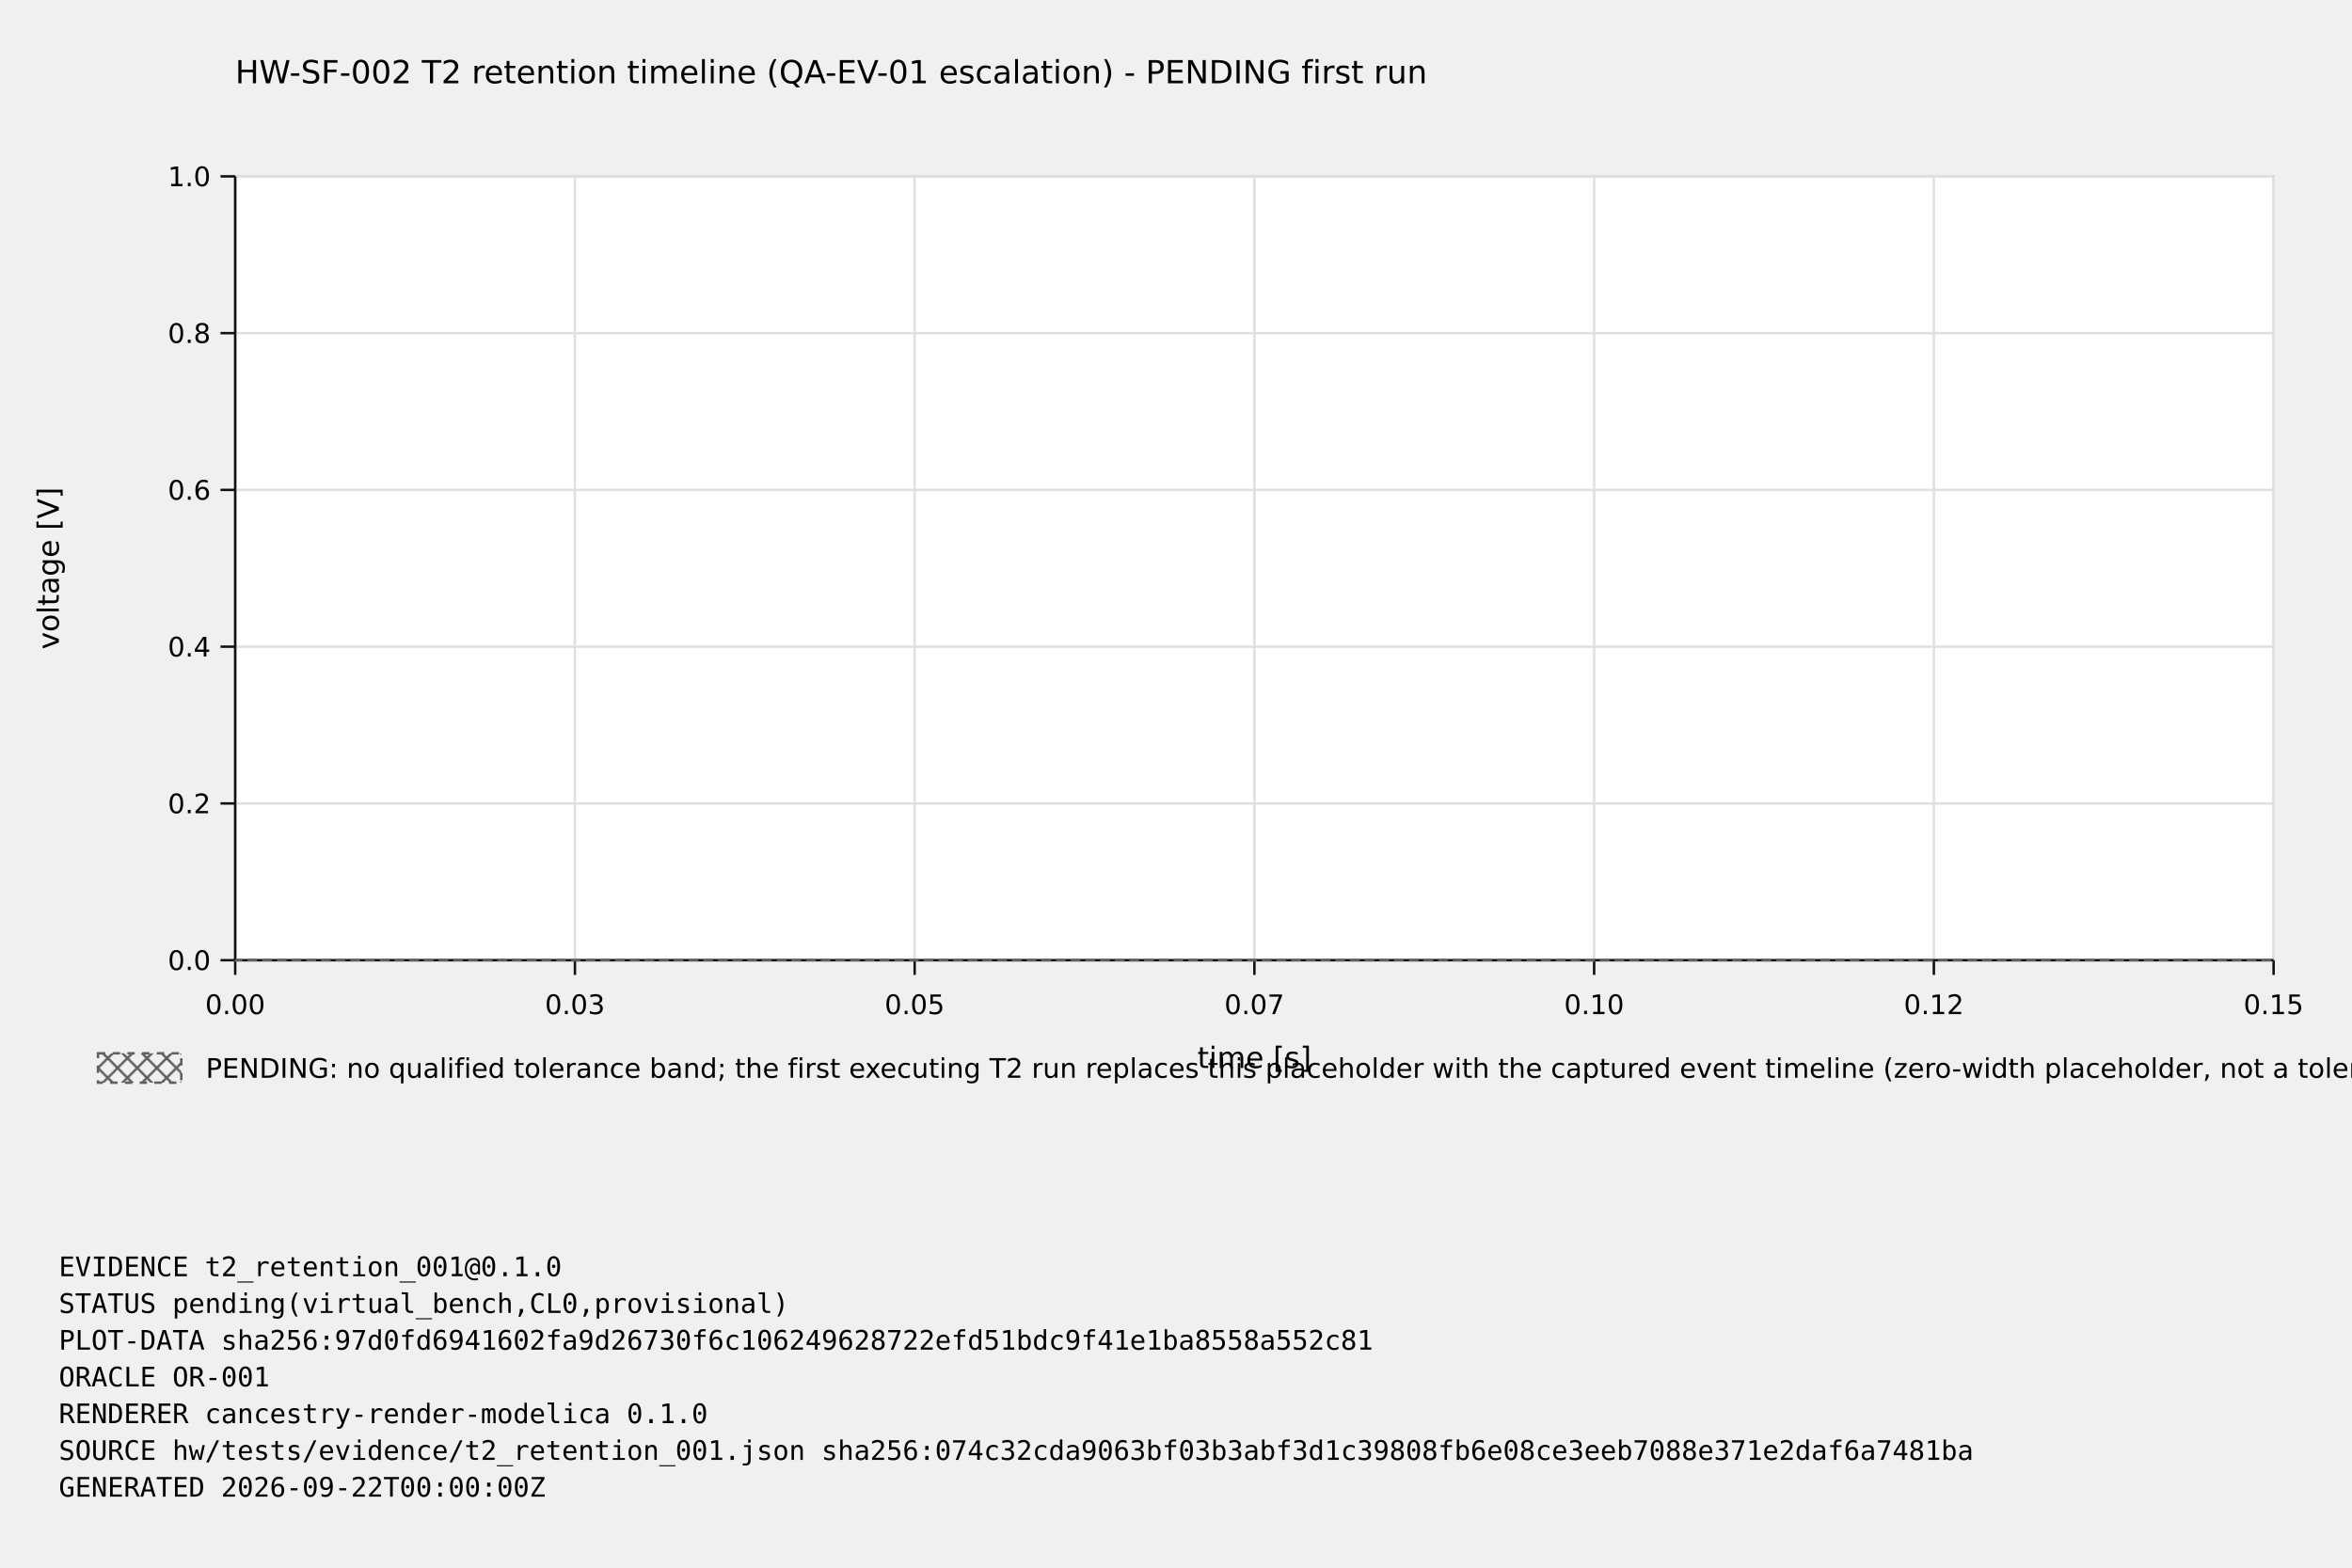
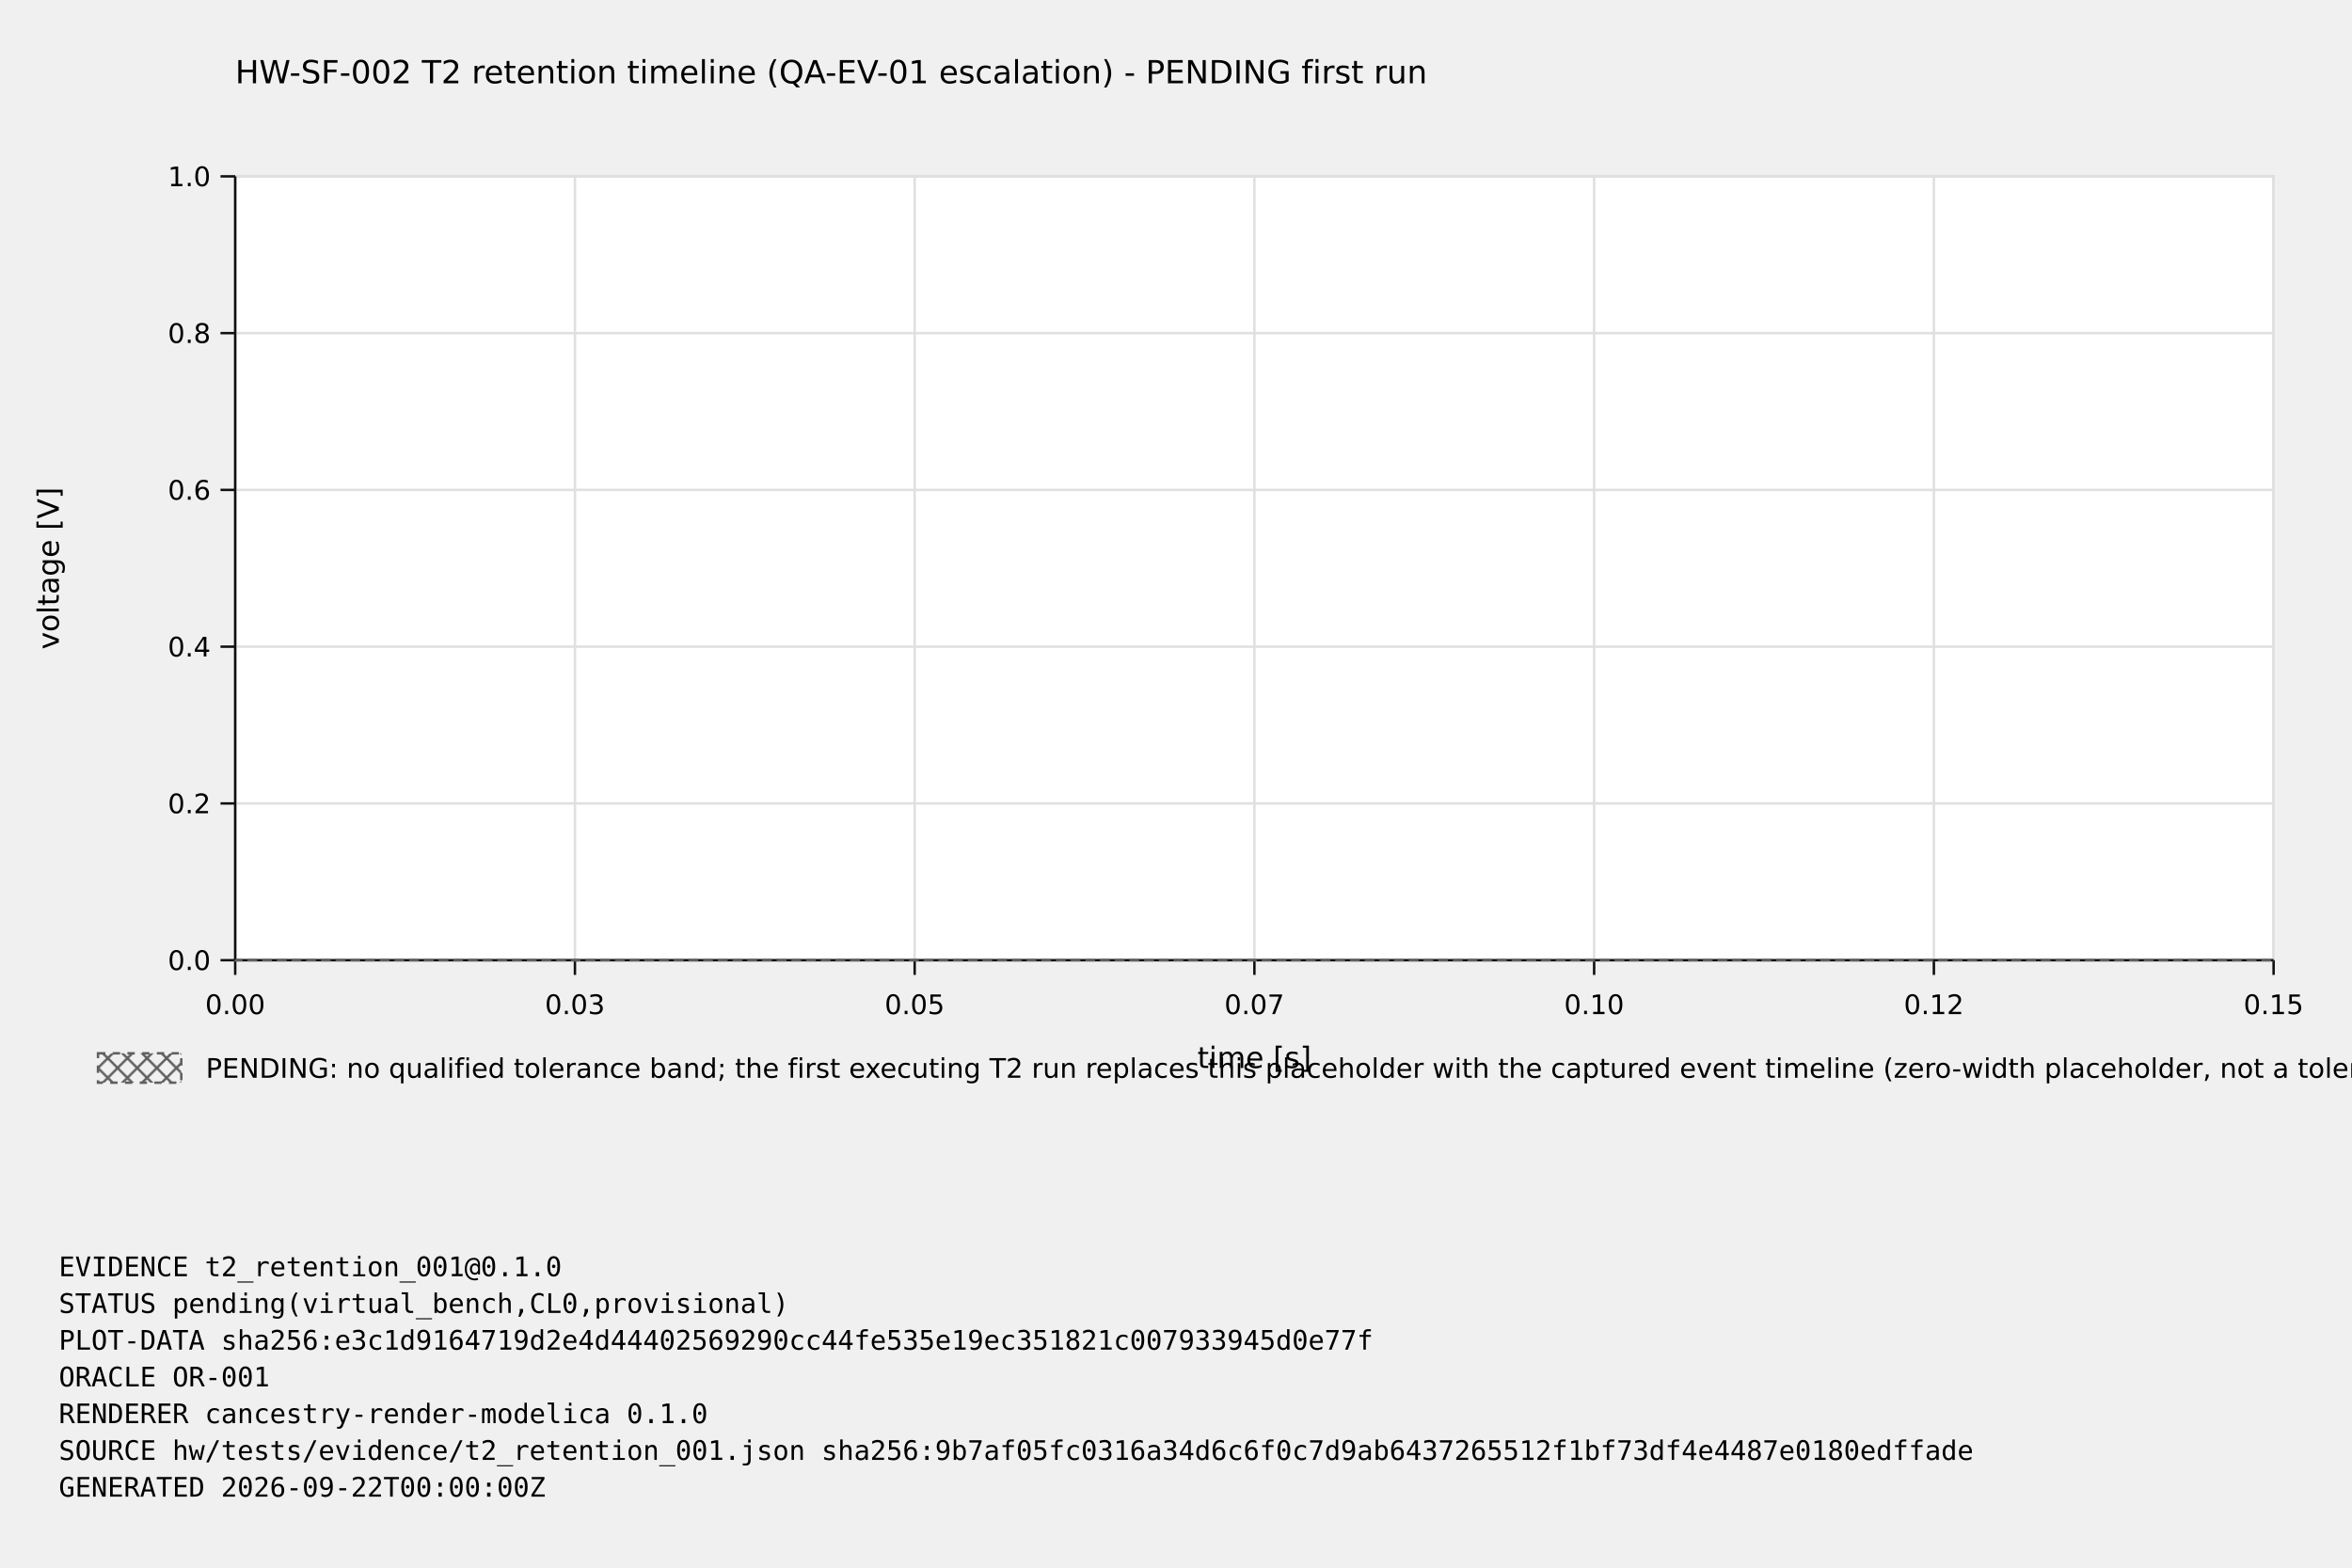
<svg xmlns="http://www.w3.org/2000/svg" width="960" height="640" viewBox="0 0 960 640" role="img" aria-labelledby="t2_retention_001-title t2_retention_001-desc">
  <defs>
    <pattern id="hatch-0" width="8" height="8" patternUnits="userSpaceOnUse">
      <line x1="0" y1="0" x2="8" y2="8" stroke="#606060" stroke-width="1" />
      <line x1="8" y1="0" x2="0" y2="8" stroke="#606060" stroke-width="1" />
    </pattern>
  </defs>
  <rect x="96" y="72" width="832" height="320" fill="#ffffff" stroke="#d0d0d0" />
  <line x1="96.000" y1="72" x2="96.000" y2="392" stroke="#e0e0e0" />
  <line x1="96.000" y1="392" x2="96.000" y2="398" stroke="#101010" />
  <text x="96.000" y="414" text-anchor="middle" font-family="DejaVu Sans, sans-serif" font-size="11">0.00</text>
  <line x1="234.667" y1="72" x2="234.667" y2="392" stroke="#e0e0e0" />
  <line x1="234.667" y1="392" x2="234.667" y2="398" stroke="#101010" />
  <text x="234.667" y="414" text-anchor="middle" font-family="DejaVu Sans, sans-serif" font-size="11">0.03</text>
  <line x1="373.333" y1="72" x2="373.333" y2="392" stroke="#e0e0e0" />
  <line x1="373.333" y1="392" x2="373.333" y2="398" stroke="#101010" />
  <text x="373.333" y="414" text-anchor="middle" font-family="DejaVu Sans, sans-serif" font-size="11">0.05</text>
  <line x1="512.000" y1="72" x2="512.000" y2="392" stroke="#e0e0e0" />
  <line x1="512.000" y1="392" x2="512.000" y2="398" stroke="#101010" />
  <text x="512.000" y="414" text-anchor="middle" font-family="DejaVu Sans, sans-serif" font-size="11">0.07</text>
  <line x1="650.667" y1="72" x2="650.667" y2="392" stroke="#e0e0e0" />
  <line x1="650.667" y1="392" x2="650.667" y2="398" stroke="#101010" />
  <text x="650.667" y="414" text-anchor="middle" font-family="DejaVu Sans, sans-serif" font-size="11">0.10</text>
  <line x1="789.333" y1="72" x2="789.333" y2="392" stroke="#e0e0e0" />
  <line x1="789.333" y1="392" x2="789.333" y2="398" stroke="#101010" />
  <text x="789.333" y="414" text-anchor="middle" font-family="DejaVu Sans, sans-serif" font-size="11">0.12</text>
  <line x1="928.000" y1="72" x2="928.000" y2="392" stroke="#e0e0e0" />
  <line x1="928.000" y1="392" x2="928.000" y2="398" stroke="#101010" />
  <text x="928.000" y="414" text-anchor="middle" font-family="DejaVu Sans, sans-serif" font-size="11">0.15</text>
  <line x1="96" y1="392.000" x2="928" y2="392.000" stroke="#e0e0e0" />
  <line x1="90" y1="392.000" x2="96" y2="392.000" stroke="#101010" />
  <text x="86" y="396.000" text-anchor="end" font-family="DejaVu Sans, sans-serif" font-size="11">0.0</text>
  <line x1="96" y1="328.000" x2="928" y2="328.000" stroke="#e0e0e0" />
  <line x1="90" y1="328.000" x2="96" y2="328.000" stroke="#101010" />
  <text x="86" y="332.000" text-anchor="end" font-family="DejaVu Sans, sans-serif" font-size="11">0.2</text>
  <line x1="96" y1="264.000" x2="928" y2="264.000" stroke="#e0e0e0" />
  <line x1="90" y1="264.000" x2="96" y2="264.000" stroke="#101010" />
  <text x="86" y="268.000" text-anchor="end" font-family="DejaVu Sans, sans-serif" font-size="11">0.4</text>
  <line x1="96" y1="200.000" x2="928" y2="200.000" stroke="#e0e0e0" />
  <line x1="90" y1="200.000" x2="96" y2="200.000" stroke="#101010" />
  <text x="86" y="204.000" text-anchor="end" font-family="DejaVu Sans, sans-serif" font-size="11">0.6</text>
  <line x1="96" y1="136.000" x2="928" y2="136.000" stroke="#e0e0e0" />
  <line x1="90" y1="136.000" x2="96" y2="136.000" stroke="#101010" />
  <text x="86" y="140.000" text-anchor="end" font-family="DejaVu Sans, sans-serif" font-size="11">0.8</text>
  <line x1="96" y1="72.000" x2="928" y2="72.000" stroke="#e0e0e0" />
  <line x1="90" y1="72.000" x2="96" y2="72.000" stroke="#101010" />
  <text x="86" y="76.000" text-anchor="end" font-family="DejaVu Sans, sans-serif" font-size="11">1.0</text>
  <line x1="96" y1="392" x2="928" y2="392" stroke="#101010" />
  <line x1="96" y1="72" x2="96" y2="392" stroke="#101010" />
  <text x="512" y="436" text-anchor="middle" font-family="DejaVu Sans, sans-serif" font-size="12">time [s]</text>
  <text x="24" y="232" text-anchor="middle" font-family="DejaVu Sans, sans-serif" font-size="12" transform="rotate(-90 24 232)">voltage [V]</text>
  <polygon points="96.000,392.000 928.000,392.000 928.000,392.000 96.000,392.000" fill="url(#hatch-0)" stroke="#606060" stroke-width="1" stroke-dasharray="3 3" />
  <text x="96" y="34" font-family="DejaVu Sans, sans-serif" font-size="13">HW-SF-002 T2 retention timeline (QA-EV-01 escalation) - PENDING first run</text>
  <g transform="translate(40,436)">
    <rect x="0" y="-6" width="34" height="12" fill="url(#hatch-0)" stroke="#606060" stroke-dasharray="3 3" />
    <text x="44" y="4" font-family="DejaVu Sans, sans-serif" font-size="11">PENDING: no qualified tolerance band; the first executing T2 run replaces this placeholder with the captured event timeline (zero-width placeholder, not a tolerance claim)</text>
  </g>
  <text x="24" y="521" font-family="DejaVu Sans Mono, monospace" font-size="11">EVIDENCE  t2_retention_001@0.1.0</text>
  <text x="24" y="536" font-family="DejaVu Sans Mono, monospace" font-size="11">STATUS  pending(virtual_bench,CL0,provisional)</text>
-   <text x="24" y="551" font-family="DejaVu Sans Mono, monospace" font-size="11">PLOT-DATA  sha256:97d0fd6941602fa9d26730f6c106249628722efd51bdc9f41e1ba8558a552c81</text>
+   <text x="24" y="551" font-family="DejaVu Sans Mono, monospace" font-size="11">PLOT-DATA  sha256:e3c1d9164719d2e4d44402569290cc44fe535e19ec351821c007933945d0e77f</text>
  <text x="24" y="566" font-family="DejaVu Sans Mono, monospace" font-size="11">ORACLE  OR-001</text>
  <text x="24" y="581" font-family="DejaVu Sans Mono, monospace" font-size="11">RENDERER  cancestry-render-modelica 0.1.0</text>
-   <text x="24" y="596" font-family="DejaVu Sans Mono, monospace" font-size="11">SOURCE  hw/tests/evidence/t2_retention_001.json sha256:074c32cda9063bf03b3abf3d1c39808fb6e08ce3eeb7088e371e2daf6a7481ba</text>
+   <text x="24" y="596" font-family="DejaVu Sans Mono, monospace" font-size="11">SOURCE  hw/tests/evidence/t2_retention_001.json sha256:9b7af05fc0316a34d6c6f0c7d9ab6437265512f1bf73df4e4487e0180edffade</text>
  <text x="24" y="611" font-family="DejaVu Sans Mono, monospace" font-size="11">GENERATED  2026-09-22T00:00:00Z</text>
</svg>
